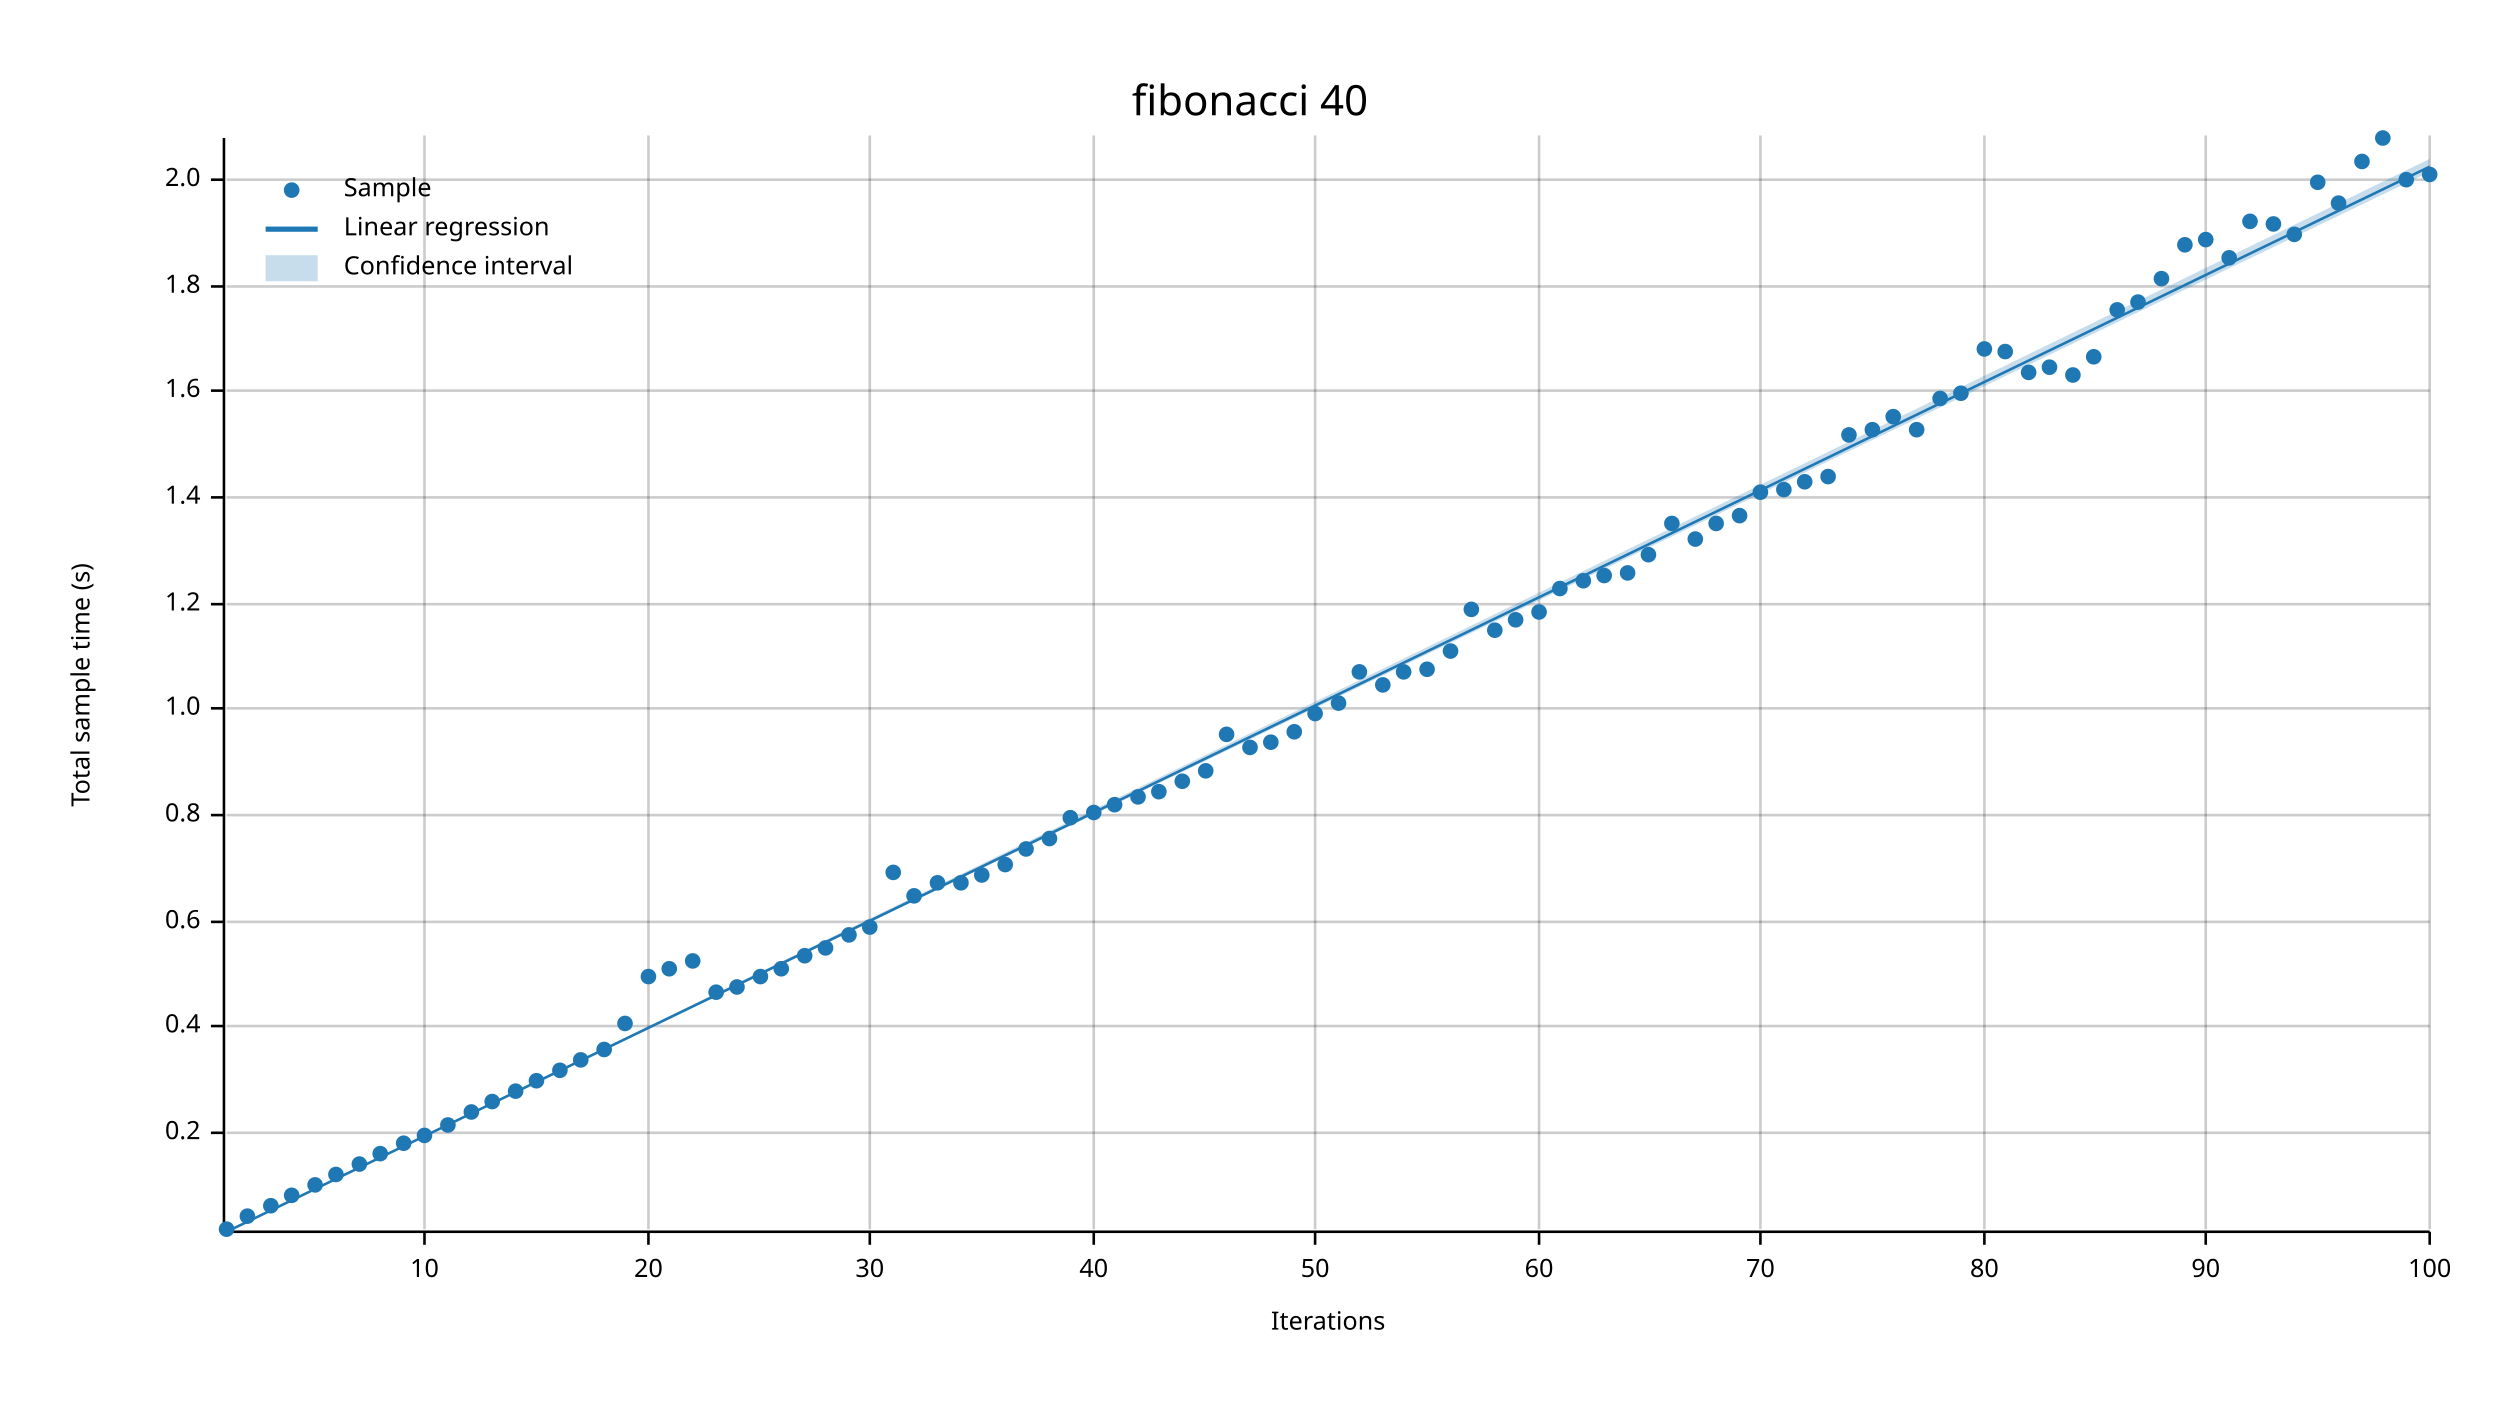
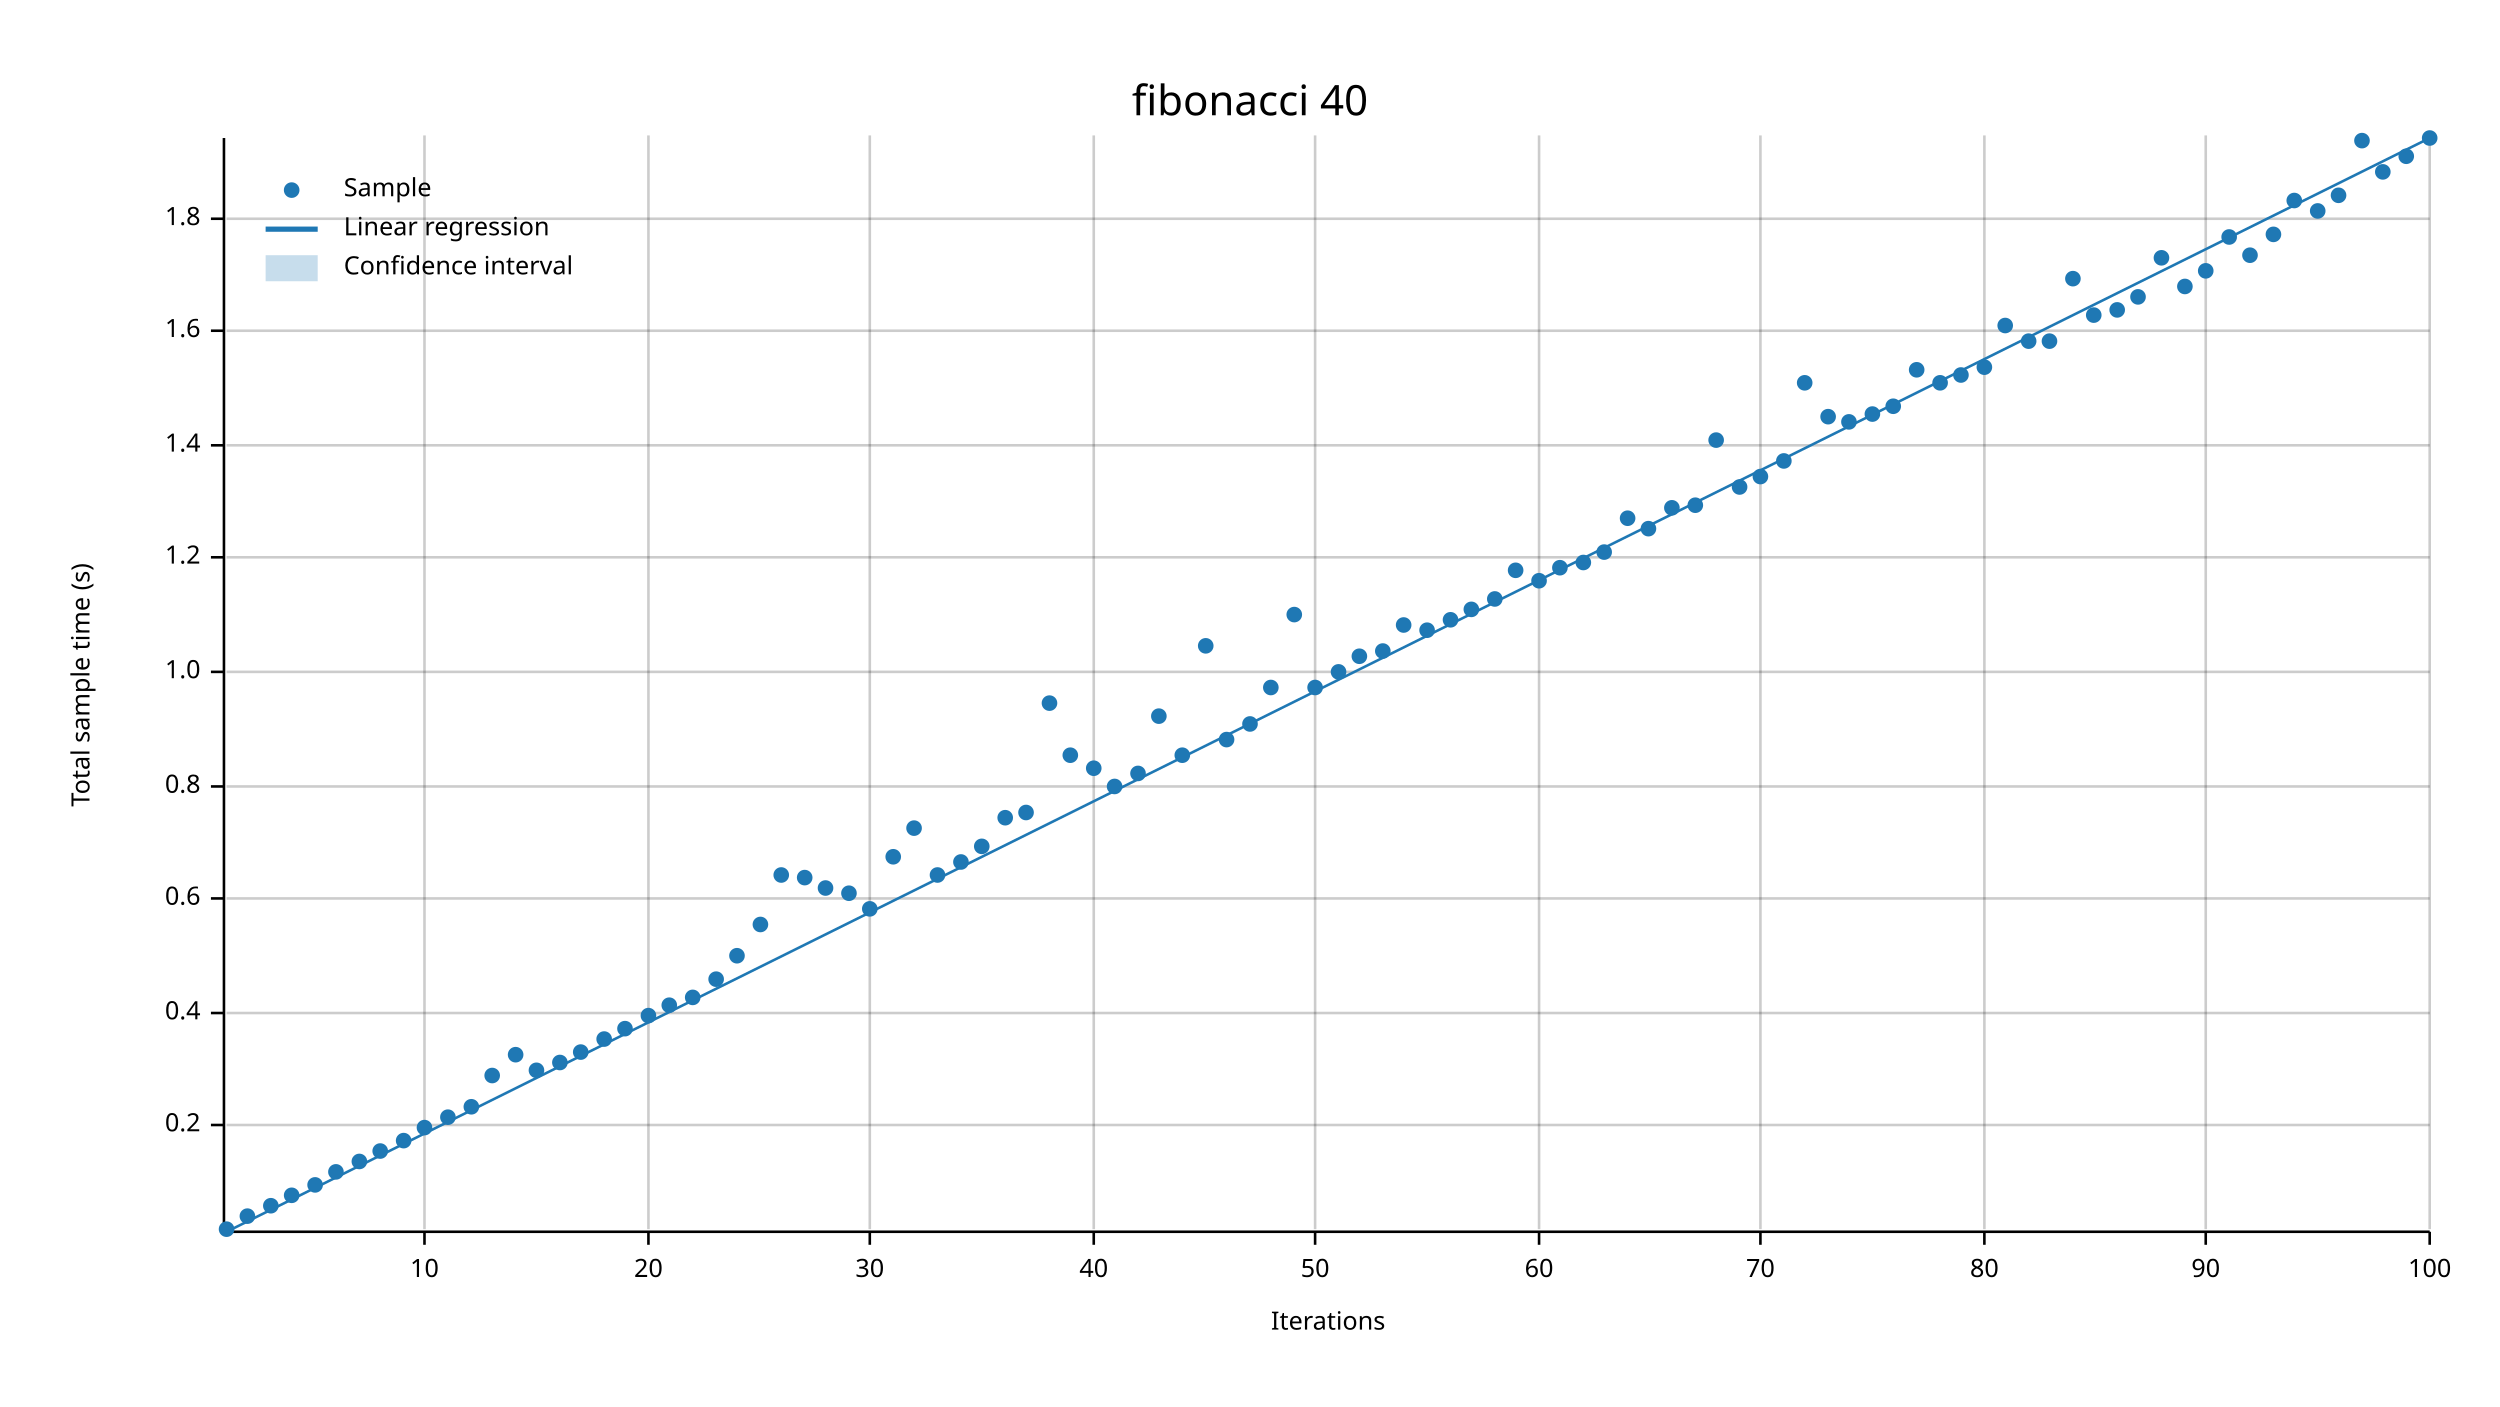
<svg xmlns="http://www.w3.org/2000/svg" width="960" height="540">
  <text x="480" y="32" dy="0.76em" text-anchor="middle" font-family="sans-serif" font-size="16.129" opacity="1" fill="#000000">
fibonacci 40
</text>
  <text x="27" y="263" dy="0.76em" text-anchor="middle" font-family="sans-serif" font-size="9.677" opacity="1" fill="#000000" transform="rotate(270, 27, 263)">
Total sample time (s)
</text>
  <text x="510" y="513" dy="-0.5ex" text-anchor="middle" font-family="sans-serif" font-size="9.677" opacity="1" fill="#000000">
Iterations
</text>
  <line opacity="0.2" stroke="#000000" stroke-width="1" x1="163" y1="472" x2="163" y2="52" />
  <line opacity="0.2" stroke="#000000" stroke-width="1" x1="249" y1="472" x2="249" y2="52" />
  <line opacity="0.2" stroke="#000000" stroke-width="1" x1="334" y1="472" x2="334" y2="52" />
  <line opacity="0.2" stroke="#000000" stroke-width="1" x1="420" y1="472" x2="420" y2="52" />
  <line opacity="0.2" stroke="#000000" stroke-width="1" x1="505" y1="472" x2="505" y2="52" />
  <line opacity="0.2" stroke="#000000" stroke-width="1" x1="591" y1="472" x2="591" y2="52" />
  <line opacity="0.2" stroke="#000000" stroke-width="1" x1="676" y1="472" x2="676" y2="52" />
  <line opacity="0.2" stroke="#000000" stroke-width="1" x1="762" y1="472" x2="762" y2="52" />
  <line opacity="0.2" stroke="#000000" stroke-width="1" x1="847" y1="472" x2="847" y2="52" />
  <line opacity="0.2" stroke="#000000" stroke-width="1" x1="933" y1="472" x2="933" y2="52" />
-   <line opacity="0.2" stroke="#000000" stroke-width="1" x1="87" y1="435" x2="933" y2="435" />
-   <line opacity="0.2" stroke="#000000" stroke-width="1" x1="87" y1="394" x2="933" y2="394" />
-   <line opacity="0.2" stroke="#000000" stroke-width="1" x1="87" y1="354" x2="933" y2="354" />
-   <line opacity="0.2" stroke="#000000" stroke-width="1" x1="87" y1="313" x2="933" y2="313" />
-   <line opacity="0.2" stroke="#000000" stroke-width="1" x1="87" y1="272" x2="933" y2="272" />
-   <line opacity="0.2" stroke="#000000" stroke-width="1" x1="87" y1="232" x2="933" y2="232" />
-   <line opacity="0.2" stroke="#000000" stroke-width="1" x1="87" y1="191" x2="933" y2="191" />
-   <line opacity="0.2" stroke="#000000" stroke-width="1" x1="87" y1="150" x2="933" y2="150" />
-   <line opacity="0.2" stroke="#000000" stroke-width="1" x1="87" y1="110" x2="933" y2="110" />
-   <line opacity="0.2" stroke="#000000" stroke-width="1" x1="87" y1="69" x2="933" y2="69" />
+   <line opacity="0.2" stroke="#000000" stroke-width="1" x1="87" y1="432" x2="933" y2="432" />
+   <line opacity="0.2" stroke="#000000" stroke-width="1" x1="87" y1="389" x2="933" y2="389" />
+   <line opacity="0.2" stroke="#000000" stroke-width="1" x1="87" y1="345" x2="933" y2="345" />
+   <line opacity="0.2" stroke="#000000" stroke-width="1" x1="87" y1="302" x2="933" y2="302" />
+   <line opacity="0.2" stroke="#000000" stroke-width="1" x1="87" y1="258" x2="933" y2="258" />
+   <line opacity="0.2" stroke="#000000" stroke-width="1" x1="87" y1="214" x2="933" y2="214" />
+   <line opacity="0.2" stroke="#000000" stroke-width="1" x1="87" y1="171" x2="933" y2="171" />
+   <line opacity="0.2" stroke="#000000" stroke-width="1" x1="87" y1="127" x2="933" y2="127" />
+   <line opacity="0.2" stroke="#000000" stroke-width="1" x1="87" y1="84" x2="933" y2="84" />
  <polyline fill="none" opacity="1" stroke="#000000" stroke-width="1" points="86,53 86,473 " />
-   <text x="77" y="435" dy="0.5ex" text-anchor="end" font-family="sans-serif" font-size="9.677" opacity="1" fill="#000000">
+   <text x="77" y="432" dy="0.5ex" text-anchor="end" font-family="sans-serif" font-size="9.677" opacity="1" fill="#000000">
0.2
</text>
-   <polyline fill="none" opacity="1" stroke="#000000" stroke-width="1" points="81,435 86,435 " />
-   <text x="77" y="394" dy="0.5ex" text-anchor="end" font-family="sans-serif" font-size="9.677" opacity="1" fill="#000000">
+   <polyline fill="none" opacity="1" stroke="#000000" stroke-width="1" points="81,432 86,432 " />
+   <text x="77" y="389" dy="0.5ex" text-anchor="end" font-family="sans-serif" font-size="9.677" opacity="1" fill="#000000">
0.4
</text>
-   <polyline fill="none" opacity="1" stroke="#000000" stroke-width="1" points="81,394 86,394 " />
-   <text x="77" y="354" dy="0.5ex" text-anchor="end" font-family="sans-serif" font-size="9.677" opacity="1" fill="#000000">
+   <polyline fill="none" opacity="1" stroke="#000000" stroke-width="1" points="81,389 86,389 " />
+   <text x="77" y="345" dy="0.5ex" text-anchor="end" font-family="sans-serif" font-size="9.677" opacity="1" fill="#000000">
0.6
</text>
-   <polyline fill="none" opacity="1" stroke="#000000" stroke-width="1" points="81,354 86,354 " />
-   <text x="77" y="313" dy="0.5ex" text-anchor="end" font-family="sans-serif" font-size="9.677" opacity="1" fill="#000000">
+   <polyline fill="none" opacity="1" stroke="#000000" stroke-width="1" points="81,345 86,345 " />
+   <text x="77" y="302" dy="0.5ex" text-anchor="end" font-family="sans-serif" font-size="9.677" opacity="1" fill="#000000">
0.8
</text>
-   <polyline fill="none" opacity="1" stroke="#000000" stroke-width="1" points="81,313 86,313 " />
-   <text x="77" y="272" dy="0.5ex" text-anchor="end" font-family="sans-serif" font-size="9.677" opacity="1" fill="#000000">
+   <polyline fill="none" opacity="1" stroke="#000000" stroke-width="1" points="81,302 86,302 " />
+   <text x="77" y="258" dy="0.5ex" text-anchor="end" font-family="sans-serif" font-size="9.677" opacity="1" fill="#000000">
1.0
</text>
-   <polyline fill="none" opacity="1" stroke="#000000" stroke-width="1" points="81,272 86,272 " />
-   <text x="77" y="232" dy="0.5ex" text-anchor="end" font-family="sans-serif" font-size="9.677" opacity="1" fill="#000000">
+   <polyline fill="none" opacity="1" stroke="#000000" stroke-width="1" points="81,258 86,258 " />
+   <text x="77" y="214" dy="0.5ex" text-anchor="end" font-family="sans-serif" font-size="9.677" opacity="1" fill="#000000">
1.2
</text>
-   <polyline fill="none" opacity="1" stroke="#000000" stroke-width="1" points="81,232 86,232 " />
-   <text x="77" y="191" dy="0.5ex" text-anchor="end" font-family="sans-serif" font-size="9.677" opacity="1" fill="#000000">
+   <polyline fill="none" opacity="1" stroke="#000000" stroke-width="1" points="81,214 86,214 " />
+   <text x="77" y="171" dy="0.5ex" text-anchor="end" font-family="sans-serif" font-size="9.677" opacity="1" fill="#000000">
1.4
</text>
-   <polyline fill="none" opacity="1" stroke="#000000" stroke-width="1" points="81,191 86,191 " />
-   <text x="77" y="150" dy="0.5ex" text-anchor="end" font-family="sans-serif" font-size="9.677" opacity="1" fill="#000000">
+   <polyline fill="none" opacity="1" stroke="#000000" stroke-width="1" points="81,171 86,171 " />
+   <text x="77" y="127" dy="0.5ex" text-anchor="end" font-family="sans-serif" font-size="9.677" opacity="1" fill="#000000">
1.6
</text>
-   <polyline fill="none" opacity="1" stroke="#000000" stroke-width="1" points="81,150 86,150 " />
-   <text x="77" y="110" dy="0.5ex" text-anchor="end" font-family="sans-serif" font-size="9.677" opacity="1" fill="#000000">
+   <polyline fill="none" opacity="1" stroke="#000000" stroke-width="1" points="81,127 86,127 " />
+   <text x="77" y="84" dy="0.5ex" text-anchor="end" font-family="sans-serif" font-size="9.677" opacity="1" fill="#000000">
1.8
</text>
-   <polyline fill="none" opacity="1" stroke="#000000" stroke-width="1" points="81,110 86,110 " />
-   <text x="77" y="69" dy="0.5ex" text-anchor="end" font-family="sans-serif" font-size="9.677" opacity="1" fill="#000000">
- 2.0
- </text>
-   <polyline fill="none" opacity="1" stroke="#000000" stroke-width="1" points="81,69 86,69 " />
+   <polyline fill="none" opacity="1" stroke="#000000" stroke-width="1" points="81,84 86,84 " />
  <polyline fill="none" opacity="1" stroke="#000000" stroke-width="1" points="87,473 933,473 " />
  <text x="163" y="483" dy="0.76em" text-anchor="middle" font-family="sans-serif" font-size="9.677" opacity="1" fill="#000000">
10
</text>
  <polyline fill="none" opacity="1" stroke="#000000" stroke-width="1" points="163,473 163,478 " />
  <text x="249" y="483" dy="0.76em" text-anchor="middle" font-family="sans-serif" font-size="9.677" opacity="1" fill="#000000">
20
</text>
  <polyline fill="none" opacity="1" stroke="#000000" stroke-width="1" points="249,473 249,478 " />
  <text x="334" y="483" dy="0.76em" text-anchor="middle" font-family="sans-serif" font-size="9.677" opacity="1" fill="#000000">
30
</text>
  <polyline fill="none" opacity="1" stroke="#000000" stroke-width="1" points="334,473 334,478 " />
  <text x="420" y="483" dy="0.76em" text-anchor="middle" font-family="sans-serif" font-size="9.677" opacity="1" fill="#000000">
40
</text>
  <polyline fill="none" opacity="1" stroke="#000000" stroke-width="1" points="420,473 420,478 " />
  <text x="505" y="483" dy="0.76em" text-anchor="middle" font-family="sans-serif" font-size="9.677" opacity="1" fill="#000000">
50
</text>
  <polyline fill="none" opacity="1" stroke="#000000" stroke-width="1" points="505,473 505,478 " />
  <text x="591" y="483" dy="0.76em" text-anchor="middle" font-family="sans-serif" font-size="9.677" opacity="1" fill="#000000">
60
</text>
  <polyline fill="none" opacity="1" stroke="#000000" stroke-width="1" points="591,473 591,478 " />
  <text x="676" y="483" dy="0.76em" text-anchor="middle" font-family="sans-serif" font-size="9.677" opacity="1" fill="#000000">
70
</text>
  <polyline fill="none" opacity="1" stroke="#000000" stroke-width="1" points="676,473 676,478 " />
  <text x="762" y="483" dy="0.76em" text-anchor="middle" font-family="sans-serif" font-size="9.677" opacity="1" fill="#000000">
80
</text>
  <polyline fill="none" opacity="1" stroke="#000000" stroke-width="1" points="762,473 762,478 " />
  <text x="847" y="483" dy="0.76em" text-anchor="middle" font-family="sans-serif" font-size="9.677" opacity="1" fill="#000000">
90
</text>
  <polyline fill="none" opacity="1" stroke="#000000" stroke-width="1" points="847,473 847,478 " />
  <text x="933" y="483" dy="0.76em" text-anchor="middle" font-family="sans-serif" font-size="9.677" opacity="1" fill="#000000">
100
</text>
  <polyline fill="none" opacity="1" stroke="#000000" stroke-width="1" points="933,473 933,478 " />
  <circle cx="87" cy="472" r="3" opacity="1" fill="#1F78B4" stroke="none" />
  <circle cx="95" cy="467" r="3" opacity="1" fill="#1F78B4" stroke="none" />
  <circle cx="104" cy="463" r="3" opacity="1" fill="#1F78B4" stroke="none" />
  <circle cx="112" cy="459" r="3" opacity="1" fill="#1F78B4" stroke="none" />
  <circle cx="121" cy="455" r="3" opacity="1" fill="#1F78B4" stroke="none" />
-   <circle cx="129" cy="451" r="3" opacity="1" fill="#1F78B4" stroke="none" />
-   <circle cx="138" cy="447" r="3" opacity="1" fill="#1F78B4" stroke="none" />
-   <circle cx="146" cy="443" r="3" opacity="1" fill="#1F78B4" stroke="none" />
-   <circle cx="155" cy="439" r="3" opacity="1" fill="#1F78B4" stroke="none" />
-   <circle cx="163" cy="436" r="3" opacity="1" fill="#1F78B4" stroke="none" />
-   <circle cx="172" cy="432" r="3" opacity="1" fill="#1F78B4" stroke="none" />
-   <circle cx="181" cy="427" r="3" opacity="1" fill="#1F78B4" stroke="none" />
-   <circle cx="189" cy="423" r="3" opacity="1" fill="#1F78B4" stroke="none" />
-   <circle cx="198" cy="419" r="3" opacity="1" fill="#1F78B4" stroke="none" />
-   <circle cx="206" cy="415" r="3" opacity="1" fill="#1F78B4" stroke="none" />
-   <circle cx="215" cy="411" r="3" opacity="1" fill="#1F78B4" stroke="none" />
-   <circle cx="223" cy="407" r="3" opacity="1" fill="#1F78B4" stroke="none" />
-   <circle cx="232" cy="403" r="3" opacity="1" fill="#1F78B4" stroke="none" />
-   <circle cx="240" cy="393" r="3" opacity="1" fill="#1F78B4" stroke="none" />
-   <circle cx="249" cy="375" r="3" opacity="1" fill="#1F78B4" stroke="none" />
-   <circle cx="257" cy="372" r="3" opacity="1" fill="#1F78B4" stroke="none" />
-   <circle cx="266" cy="369" r="3" opacity="1" fill="#1F78B4" stroke="none" />
-   <circle cx="275" cy="381" r="3" opacity="1" fill="#1F78B4" stroke="none" />
-   <circle cx="283" cy="379" r="3" opacity="1" fill="#1F78B4" stroke="none" />
-   <circle cx="292" cy="375" r="3" opacity="1" fill="#1F78B4" stroke="none" />
-   <circle cx="300" cy="372" r="3" opacity="1" fill="#1F78B4" stroke="none" />
-   <circle cx="309" cy="367" r="3" opacity="1" fill="#1F78B4" stroke="none" />
-   <circle cx="317" cy="364" r="3" opacity="1" fill="#1F78B4" stroke="none" />
-   <circle cx="326" cy="359" r="3" opacity="1" fill="#1F78B4" stroke="none" />
-   <circle cx="334" cy="356" r="3" opacity="1" fill="#1F78B4" stroke="none" />
-   <circle cx="343" cy="335" r="3" opacity="1" fill="#1F78B4" stroke="none" />
-   <circle cx="351" cy="344" r="3" opacity="1" fill="#1F78B4" stroke="none" />
-   <circle cx="360" cy="339" r="3" opacity="1" fill="#1F78B4" stroke="none" />
-   <circle cx="369" cy="339" r="3" opacity="1" fill="#1F78B4" stroke="none" />
-   <circle cx="377" cy="336" r="3" opacity="1" fill="#1F78B4" stroke="none" />
-   <circle cx="386" cy="332" r="3" opacity="1" fill="#1F78B4" stroke="none" />
-   <circle cx="394" cy="326" r="3" opacity="1" fill="#1F78B4" stroke="none" />
-   <circle cx="403" cy="322" r="3" opacity="1" fill="#1F78B4" stroke="none" />
-   <circle cx="411" cy="314" r="3" opacity="1" fill="#1F78B4" stroke="none" />
-   <circle cx="420" cy="312" r="3" opacity="1" fill="#1F78B4" stroke="none" />
-   <circle cx="428" cy="309" r="3" opacity="1" fill="#1F78B4" stroke="none" />
-   <circle cx="437" cy="306" r="3" opacity="1" fill="#1F78B4" stroke="none" />
-   <circle cx="445" cy="304" r="3" opacity="1" fill="#1F78B4" stroke="none" />
-   <circle cx="454" cy="300" r="3" opacity="1" fill="#1F78B4" stroke="none" />
-   <circle cx="463" cy="296" r="3" opacity="1" fill="#1F78B4" stroke="none" />
-   <circle cx="471" cy="282" r="3" opacity="1" fill="#1F78B4" stroke="none" />
-   <circle cx="480" cy="287" r="3" opacity="1" fill="#1F78B4" stroke="none" />
-   <circle cx="488" cy="285" r="3" opacity="1" fill="#1F78B4" stroke="none" />
-   <circle cx="497" cy="281" r="3" opacity="1" fill="#1F78B4" stroke="none" />
-   <circle cx="505" cy="274" r="3" opacity="1" fill="#1F78B4" stroke="none" />
-   <circle cx="514" cy="270" r="3" opacity="1" fill="#1F78B4" stroke="none" />
-   <circle cx="522" cy="258" r="3" opacity="1" fill="#1F78B4" stroke="none" />
-   <circle cx="531" cy="263" r="3" opacity="1" fill="#1F78B4" stroke="none" />
-   <circle cx="539" cy="258" r="3" opacity="1" fill="#1F78B4" stroke="none" />
-   <circle cx="548" cy="257" r="3" opacity="1" fill="#1F78B4" stroke="none" />
-   <circle cx="557" cy="250" r="3" opacity="1" fill="#1F78B4" stroke="none" />
+   <circle cx="129" cy="450" r="3" opacity="1" fill="#1F78B4" stroke="none" />
+   <circle cx="138" cy="446" r="3" opacity="1" fill="#1F78B4" stroke="none" />
+   <circle cx="146" cy="442" r="3" opacity="1" fill="#1F78B4" stroke="none" />
+   <circle cx="155" cy="438" r="3" opacity="1" fill="#1F78B4" stroke="none" />
+   <circle cx="163" cy="433" r="3" opacity="1" fill="#1F78B4" stroke="none" />
+   <circle cx="172" cy="429" r="3" opacity="1" fill="#1F78B4" stroke="none" />
+   <circle cx="181" cy="425" r="3" opacity="1" fill="#1F78B4" stroke="none" />
+   <circle cx="189" cy="413" r="3" opacity="1" fill="#1F78B4" stroke="none" />
+   <circle cx="198" cy="405" r="3" opacity="1" fill="#1F78B4" stroke="none" />
+   <circle cx="206" cy="411" r="3" opacity="1" fill="#1F78B4" stroke="none" />
+   <circle cx="215" cy="408" r="3" opacity="1" fill="#1F78B4" stroke="none" />
+   <circle cx="223" cy="404" r="3" opacity="1" fill="#1F78B4" stroke="none" />
+   <circle cx="232" cy="399" r="3" opacity="1" fill="#1F78B4" stroke="none" />
+   <circle cx="240" cy="395" r="3" opacity="1" fill="#1F78B4" stroke="none" />
+   <circle cx="249" cy="390" r="3" opacity="1" fill="#1F78B4" stroke="none" />
+   <circle cx="257" cy="386" r="3" opacity="1" fill="#1F78B4" stroke="none" />
+   <circle cx="266" cy="383" r="3" opacity="1" fill="#1F78B4" stroke="none" />
+   <circle cx="275" cy="376" r="3" opacity="1" fill="#1F78B4" stroke="none" />
+   <circle cx="283" cy="367" r="3" opacity="1" fill="#1F78B4" stroke="none" />
+   <circle cx="292" cy="355" r="3" opacity="1" fill="#1F78B4" stroke="none" />
+   <circle cx="300" cy="336" r="3" opacity="1" fill="#1F78B4" stroke="none" />
+   <circle cx="309" cy="337" r="3" opacity="1" fill="#1F78B4" stroke="none" />
+   <circle cx="317" cy="341" r="3" opacity="1" fill="#1F78B4" stroke="none" />
+   <circle cx="326" cy="343" r="3" opacity="1" fill="#1F78B4" stroke="none" />
+   <circle cx="334" cy="349" r="3" opacity="1" fill="#1F78B4" stroke="none" />
+   <circle cx="343" cy="329" r="3" opacity="1" fill="#1F78B4" stroke="none" />
+   <circle cx="351" cy="318" r="3" opacity="1" fill="#1F78B4" stroke="none" />
+   <circle cx="360" cy="336" r="3" opacity="1" fill="#1F78B4" stroke="none" />
+   <circle cx="369" cy="331" r="3" opacity="1" fill="#1F78B4" stroke="none" />
+   <circle cx="377" cy="325" r="3" opacity="1" fill="#1F78B4" stroke="none" />
+   <circle cx="386" cy="314" r="3" opacity="1" fill="#1F78B4" stroke="none" />
+   <circle cx="394" cy="312" r="3" opacity="1" fill="#1F78B4" stroke="none" />
+   <circle cx="403" cy="270" r="3" opacity="1" fill="#1F78B4" stroke="none" />
+   <circle cx="411" cy="290" r="3" opacity="1" fill="#1F78B4" stroke="none" />
+   <circle cx="420" cy="295" r="3" opacity="1" fill="#1F78B4" stroke="none" />
+   <circle cx="428" cy="302" r="3" opacity="1" fill="#1F78B4" stroke="none" />
+   <circle cx="437" cy="297" r="3" opacity="1" fill="#1F78B4" stroke="none" />
+   <circle cx="445" cy="275" r="3" opacity="1" fill="#1F78B4" stroke="none" />
+   <circle cx="454" cy="290" r="3" opacity="1" fill="#1F78B4" stroke="none" />
+   <circle cx="463" cy="248" r="3" opacity="1" fill="#1F78B4" stroke="none" />
+   <circle cx="471" cy="284" r="3" opacity="1" fill="#1F78B4" stroke="none" />
+   <circle cx="480" cy="278" r="3" opacity="1" fill="#1F78B4" stroke="none" />
+   <circle cx="488" cy="264" r="3" opacity="1" fill="#1F78B4" stroke="none" />
+   <circle cx="497" cy="236" r="3" opacity="1" fill="#1F78B4" stroke="none" />
+   <circle cx="505" cy="264" r="3" opacity="1" fill="#1F78B4" stroke="none" />
+   <circle cx="514" cy="258" r="3" opacity="1" fill="#1F78B4" stroke="none" />
+   <circle cx="522" cy="252" r="3" opacity="1" fill="#1F78B4" stroke="none" />
+   <circle cx="531" cy="250" r="3" opacity="1" fill="#1F78B4" stroke="none" />
+   <circle cx="539" cy="240" r="3" opacity="1" fill="#1F78B4" stroke="none" />
+   <circle cx="548" cy="242" r="3" opacity="1" fill="#1F78B4" stroke="none" />
+   <circle cx="557" cy="238" r="3" opacity="1" fill="#1F78B4" stroke="none" />
  <circle cx="565" cy="234" r="3" opacity="1" fill="#1F78B4" stroke="none" />
-   <circle cx="574" cy="242" r="3" opacity="1" fill="#1F78B4" stroke="none" />
-   <circle cx="582" cy="238" r="3" opacity="1" fill="#1F78B4" stroke="none" />
-   <circle cx="591" cy="235" r="3" opacity="1" fill="#1F78B4" stroke="none" />
-   <circle cx="599" cy="226" r="3" opacity="1" fill="#1F78B4" stroke="none" />
-   <circle cx="608" cy="223" r="3" opacity="1" fill="#1F78B4" stroke="none" />
-   <circle cx="616" cy="221" r="3" opacity="1" fill="#1F78B4" stroke="none" />
-   <circle cx="625" cy="220" r="3" opacity="1" fill="#1F78B4" stroke="none" />
-   <circle cx="633" cy="213" r="3" opacity="1" fill="#1F78B4" stroke="none" />
-   <circle cx="642" cy="201" r="3" opacity="1" fill="#1F78B4" stroke="none" />
-   <circle cx="651" cy="207" r="3" opacity="1" fill="#1F78B4" stroke="none" />
-   <circle cx="659" cy="201" r="3" opacity="1" fill="#1F78B4" stroke="none" />
-   <circle cx="668" cy="198" r="3" opacity="1" fill="#1F78B4" stroke="none" />
-   <circle cx="676" cy="189" r="3" opacity="1" fill="#1F78B4" stroke="none" />
-   <circle cx="685" cy="188" r="3" opacity="1" fill="#1F78B4" stroke="none" />
-   <circle cx="693" cy="185" r="3" opacity="1" fill="#1F78B4" stroke="none" />
-   <circle cx="702" cy="183" r="3" opacity="1" fill="#1F78B4" stroke="none" />
-   <circle cx="710" cy="167" r="3" opacity="1" fill="#1F78B4" stroke="none" />
-   <circle cx="719" cy="165" r="3" opacity="1" fill="#1F78B4" stroke="none" />
-   <circle cx="727" cy="160" r="3" opacity="1" fill="#1F78B4" stroke="none" />
-   <circle cx="736" cy="165" r="3" opacity="1" fill="#1F78B4" stroke="none" />
-   <circle cx="745" cy="153" r="3" opacity="1" fill="#1F78B4" stroke="none" />
-   <circle cx="753" cy="151" r="3" opacity="1" fill="#1F78B4" stroke="none" />
-   <circle cx="762" cy="134" r="3" opacity="1" fill="#1F78B4" stroke="none" />
-   <circle cx="770" cy="135" r="3" opacity="1" fill="#1F78B4" stroke="none" />
-   <circle cx="779" cy="143" r="3" opacity="1" fill="#1F78B4" stroke="none" />
-   <circle cx="787" cy="141" r="3" opacity="1" fill="#1F78B4" stroke="none" />
-   <circle cx="796" cy="144" r="3" opacity="1" fill="#1F78B4" stroke="none" />
-   <circle cx="804" cy="137" r="3" opacity="1" fill="#1F78B4" stroke="none" />
+   <circle cx="574" cy="230" r="3" opacity="1" fill="#1F78B4" stroke="none" />
+   <circle cx="582" cy="219" r="3" opacity="1" fill="#1F78B4" stroke="none" />
+   <circle cx="591" cy="223" r="3" opacity="1" fill="#1F78B4" stroke="none" />
+   <circle cx="599" cy="218" r="3" opacity="1" fill="#1F78B4" stroke="none" />
+   <circle cx="608" cy="216" r="3" opacity="1" fill="#1F78B4" stroke="none" />
+   <circle cx="616" cy="212" r="3" opacity="1" fill="#1F78B4" stroke="none" />
+   <circle cx="625" cy="199" r="3" opacity="1" fill="#1F78B4" stroke="none" />
+   <circle cx="633" cy="203" r="3" opacity="1" fill="#1F78B4" stroke="none" />
+   <circle cx="642" cy="195" r="3" opacity="1" fill="#1F78B4" stroke="none" />
+   <circle cx="651" cy="194" r="3" opacity="1" fill="#1F78B4" stroke="none" />
+   <circle cx="659" cy="169" r="3" opacity="1" fill="#1F78B4" stroke="none" />
+   <circle cx="668" cy="187" r="3" opacity="1" fill="#1F78B4" stroke="none" />
+   <circle cx="676" cy="183" r="3" opacity="1" fill="#1F78B4" stroke="none" />
+   <circle cx="685" cy="177" r="3" opacity="1" fill="#1F78B4" stroke="none" />
+   <circle cx="693" cy="147" r="3" opacity="1" fill="#1F78B4" stroke="none" />
+   <circle cx="702" cy="160" r="3" opacity="1" fill="#1F78B4" stroke="none" />
+   <circle cx="710" cy="162" r="3" opacity="1" fill="#1F78B4" stroke="none" />
+   <circle cx="719" cy="159" r="3" opacity="1" fill="#1F78B4" stroke="none" />
+   <circle cx="727" cy="156" r="3" opacity="1" fill="#1F78B4" stroke="none" />
+   <circle cx="736" cy="142" r="3" opacity="1" fill="#1F78B4" stroke="none" />
+   <circle cx="745" cy="147" r="3" opacity="1" fill="#1F78B4" stroke="none" />
+   <circle cx="753" cy="144" r="3" opacity="1" fill="#1F78B4" stroke="none" />
+   <circle cx="762" cy="141" r="3" opacity="1" fill="#1F78B4" stroke="none" />
+   <circle cx="770" cy="125" r="3" opacity="1" fill="#1F78B4" stroke="none" />
+   <circle cx="779" cy="131" r="3" opacity="1" fill="#1F78B4" stroke="none" />
+   <circle cx="787" cy="131" r="3" opacity="1" fill="#1F78B4" stroke="none" />
+   <circle cx="796" cy="107" r="3" opacity="1" fill="#1F78B4" stroke="none" />
+   <circle cx="804" cy="121" r="3" opacity="1" fill="#1F78B4" stroke="none" />
  <circle cx="813" cy="119" r="3" opacity="1" fill="#1F78B4" stroke="none" />
-   <circle cx="821" cy="116" r="3" opacity="1" fill="#1F78B4" stroke="none" />
-   <circle cx="830" cy="107" r="3" opacity="1" fill="#1F78B4" stroke="none" />
-   <circle cx="839" cy="94" r="3" opacity="1" fill="#1F78B4" stroke="none" />
-   <circle cx="847" cy="92" r="3" opacity="1" fill="#1F78B4" stroke="none" />
-   <circle cx="856" cy="99" r="3" opacity="1" fill="#1F78B4" stroke="none" />
-   <circle cx="864" cy="85" r="3" opacity="1" fill="#1F78B4" stroke="none" />
-   <circle cx="873" cy="86" r="3" opacity="1" fill="#1F78B4" stroke="none" />
-   <circle cx="881" cy="90" r="3" opacity="1" fill="#1F78B4" stroke="none" />
-   <circle cx="890" cy="70" r="3" opacity="1" fill="#1F78B4" stroke="none" />
-   <circle cx="898" cy="78" r="3" opacity="1" fill="#1F78B4" stroke="none" />
-   <circle cx="907" cy="62" r="3" opacity="1" fill="#1F78B4" stroke="none" />
-   <circle cx="915" cy="53" r="3" opacity="1" fill="#1F78B4" stroke="none" />
-   <circle cx="924" cy="69" r="3" opacity="1" fill="#1F78B4" stroke="none" />
-   <circle cx="933" cy="67" r="3" opacity="1" fill="#1F78B4" stroke="none" />
-   <polyline fill="none" opacity="1" stroke="#1F78B4" stroke-width="1" points="87,473 933,64 " />
-   <polygon opacity="0.25" fill="#1F78B4" points="87,473 933,66 933,61 " />
+   <circle cx="821" cy="114" r="3" opacity="1" fill="#1F78B4" stroke="none" />
+   <circle cx="830" cy="99" r="3" opacity="1" fill="#1F78B4" stroke="none" />
+   <circle cx="839" cy="110" r="3" opacity="1" fill="#1F78B4" stroke="none" />
+   <circle cx="847" cy="104" r="3" opacity="1" fill="#1F78B4" stroke="none" />
+   <circle cx="856" cy="91" r="3" opacity="1" fill="#1F78B4" stroke="none" />
+   <circle cx="864" cy="98" r="3" opacity="1" fill="#1F78B4" stroke="none" />
+   <circle cx="873" cy="90" r="3" opacity="1" fill="#1F78B4" stroke="none" />
+   <circle cx="881" cy="77" r="3" opacity="1" fill="#1F78B4" stroke="none" />
+   <circle cx="890" cy="81" r="3" opacity="1" fill="#1F78B4" stroke="none" />
+   <circle cx="898" cy="75" r="3" opacity="1" fill="#1F78B4" stroke="none" />
+   <circle cx="907" cy="54" r="3" opacity="1" fill="#1F78B4" stroke="none" />
+   <circle cx="915" cy="66" r="3" opacity="1" fill="#1F78B4" stroke="none" />
+   <circle cx="924" cy="60" r="3" opacity="1" fill="#1F78B4" stroke="none" />
+   <circle cx="933" cy="53" r="3" opacity="1" fill="#1F78B4" stroke="none" />
+   <polyline fill="none" opacity="1" stroke="#1F78B4" stroke-width="1" points="87,473 933,53 " />
+   <polygon opacity="0.25" fill="#1F78B4" points="87,473 933,53 933,53 " />
  <text x="132" y="68" dy="0.76em" text-anchor="start" font-family="sans-serif" font-size="9.677" opacity="1" fill="#000000">
Sample
</text>
  <text x="132" y="83" dy="0.76em" text-anchor="start" font-family="sans-serif" font-size="9.677" opacity="1" fill="#000000">
Linear regression
</text>
  <text x="132" y="98" dy="0.76em" text-anchor="start" font-family="sans-serif" font-size="9.677" opacity="1" fill="#000000">
Confidence interval
</text>
  <circle cx="112" cy="73" r="3" opacity="1" fill="#1F78B4" stroke="none" />
  <polyline fill="none" opacity="1" stroke="#1F78B4" stroke-width="2" points="102,88 122,88 " />
  <rect x="102" y="98" width="20" height="10" opacity="0.25" fill="#1F78B4" stroke="none" />
</svg>
